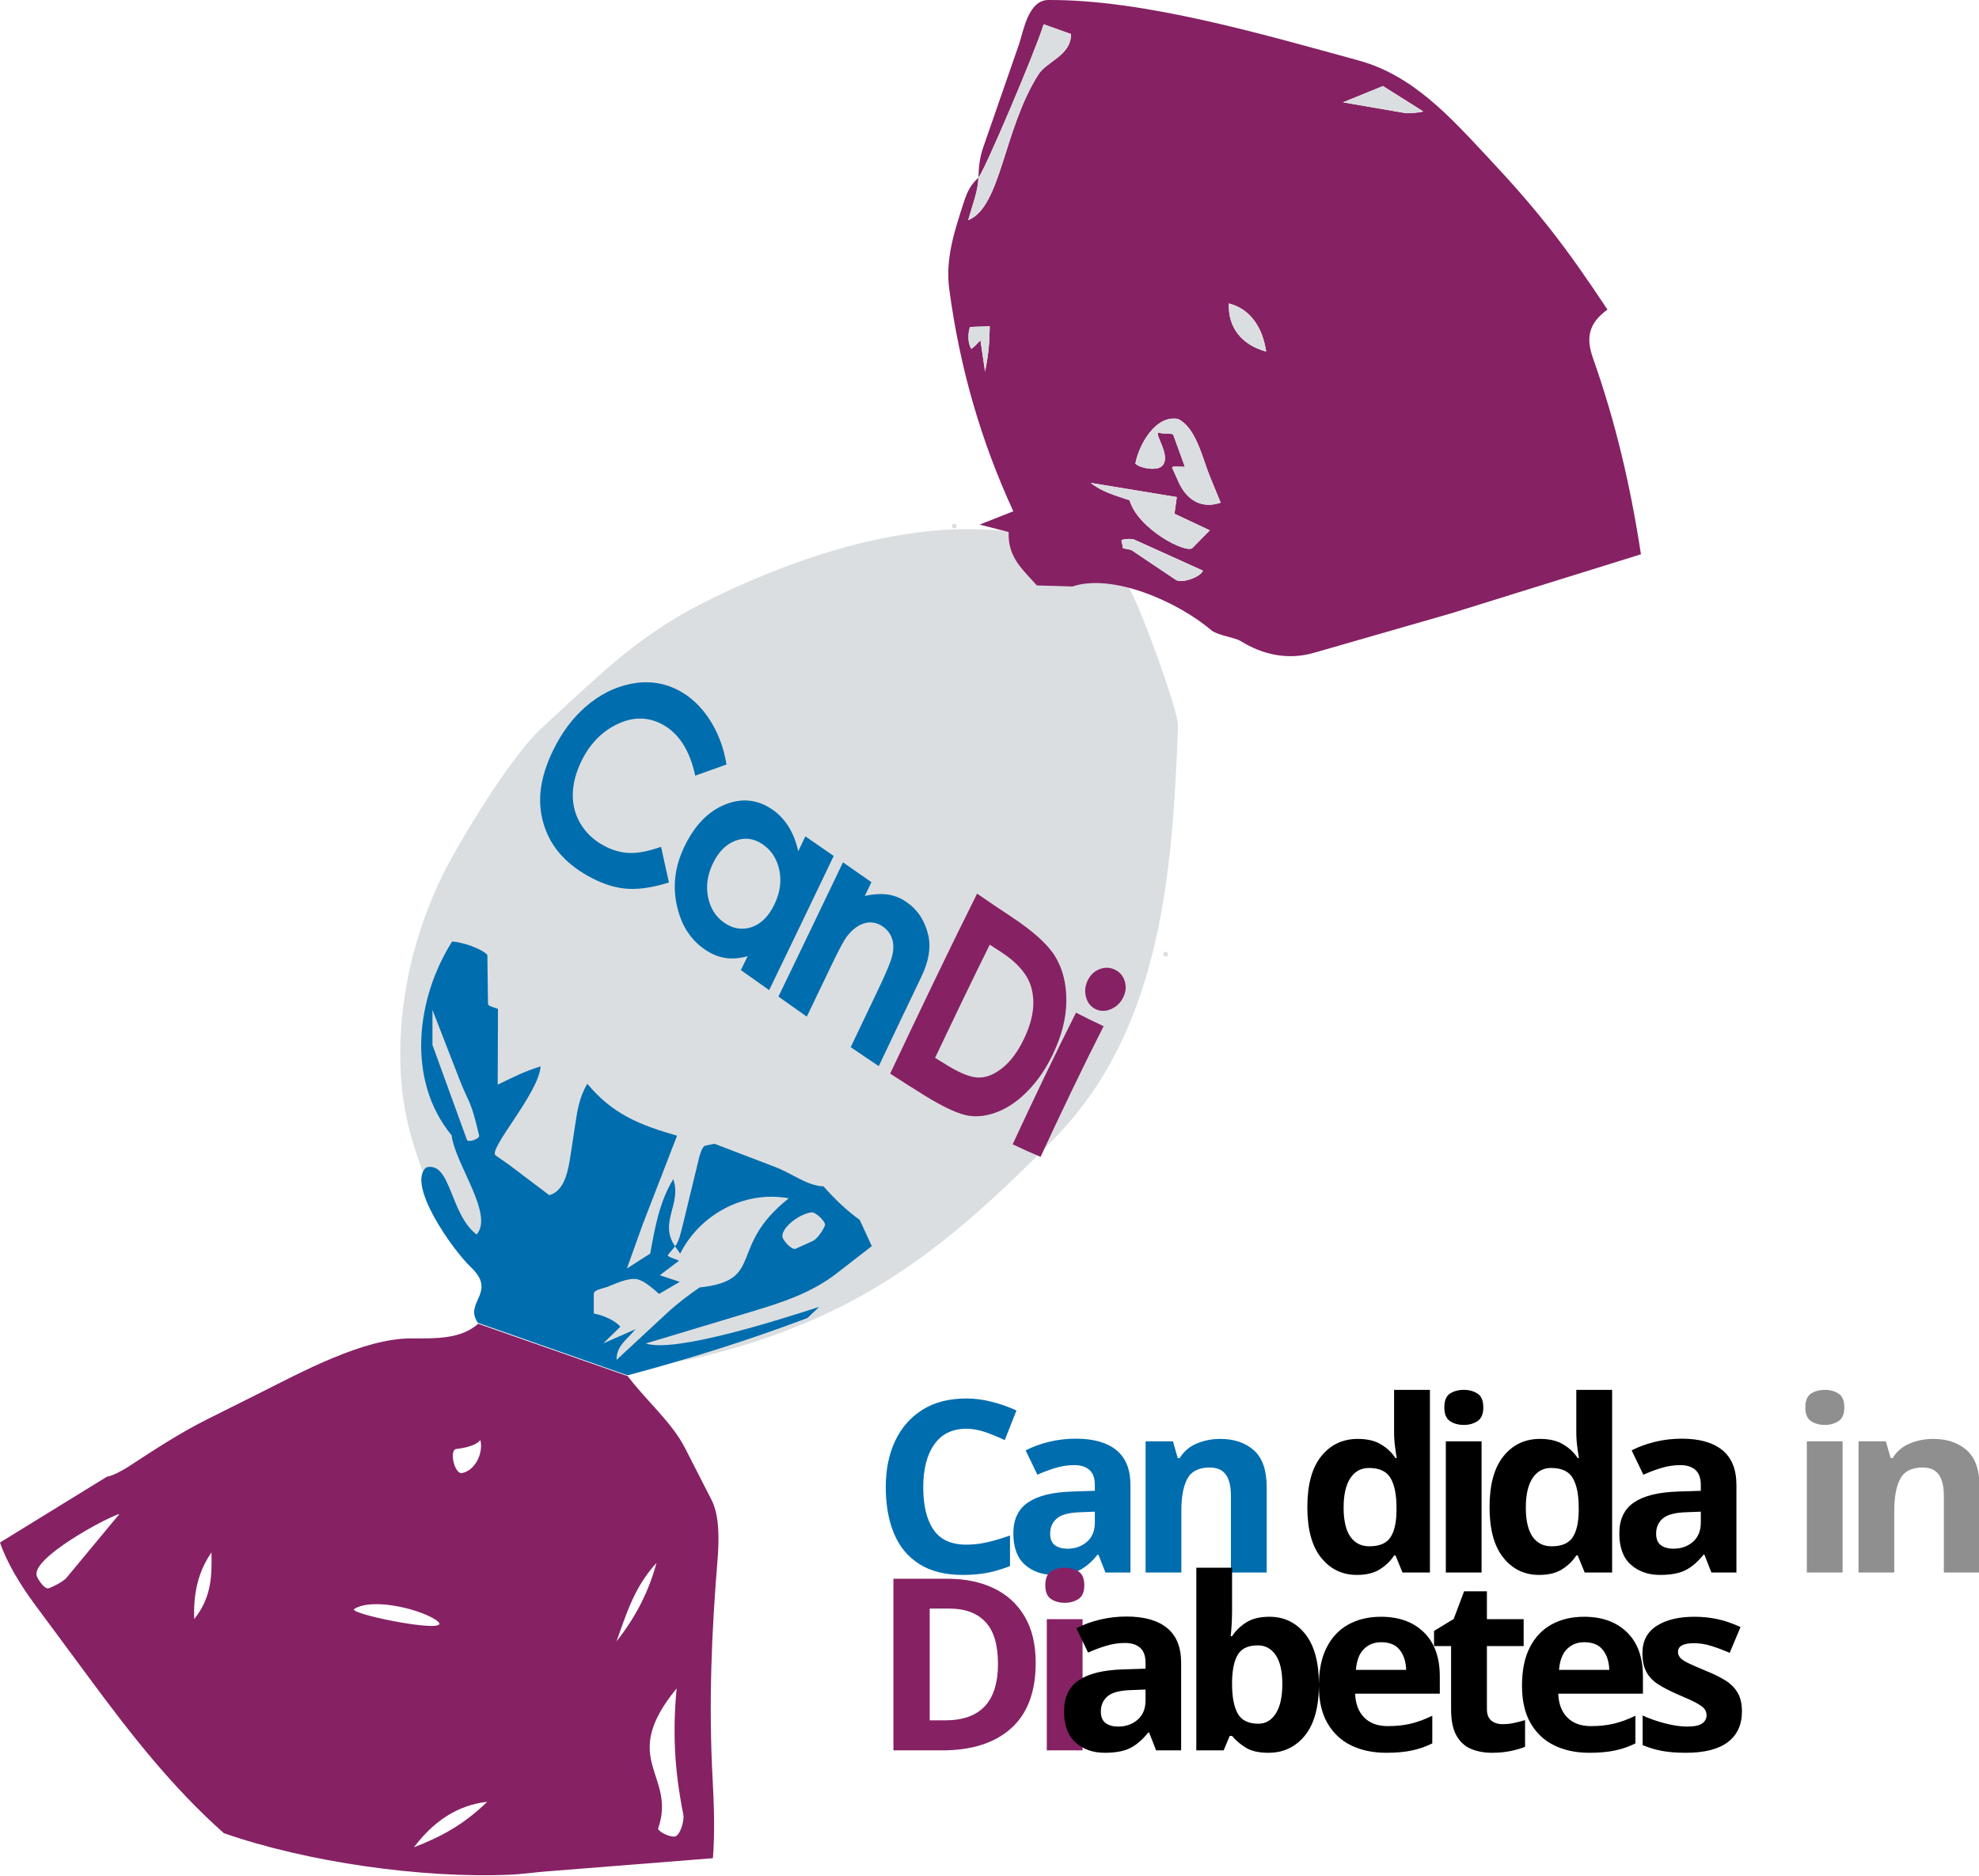
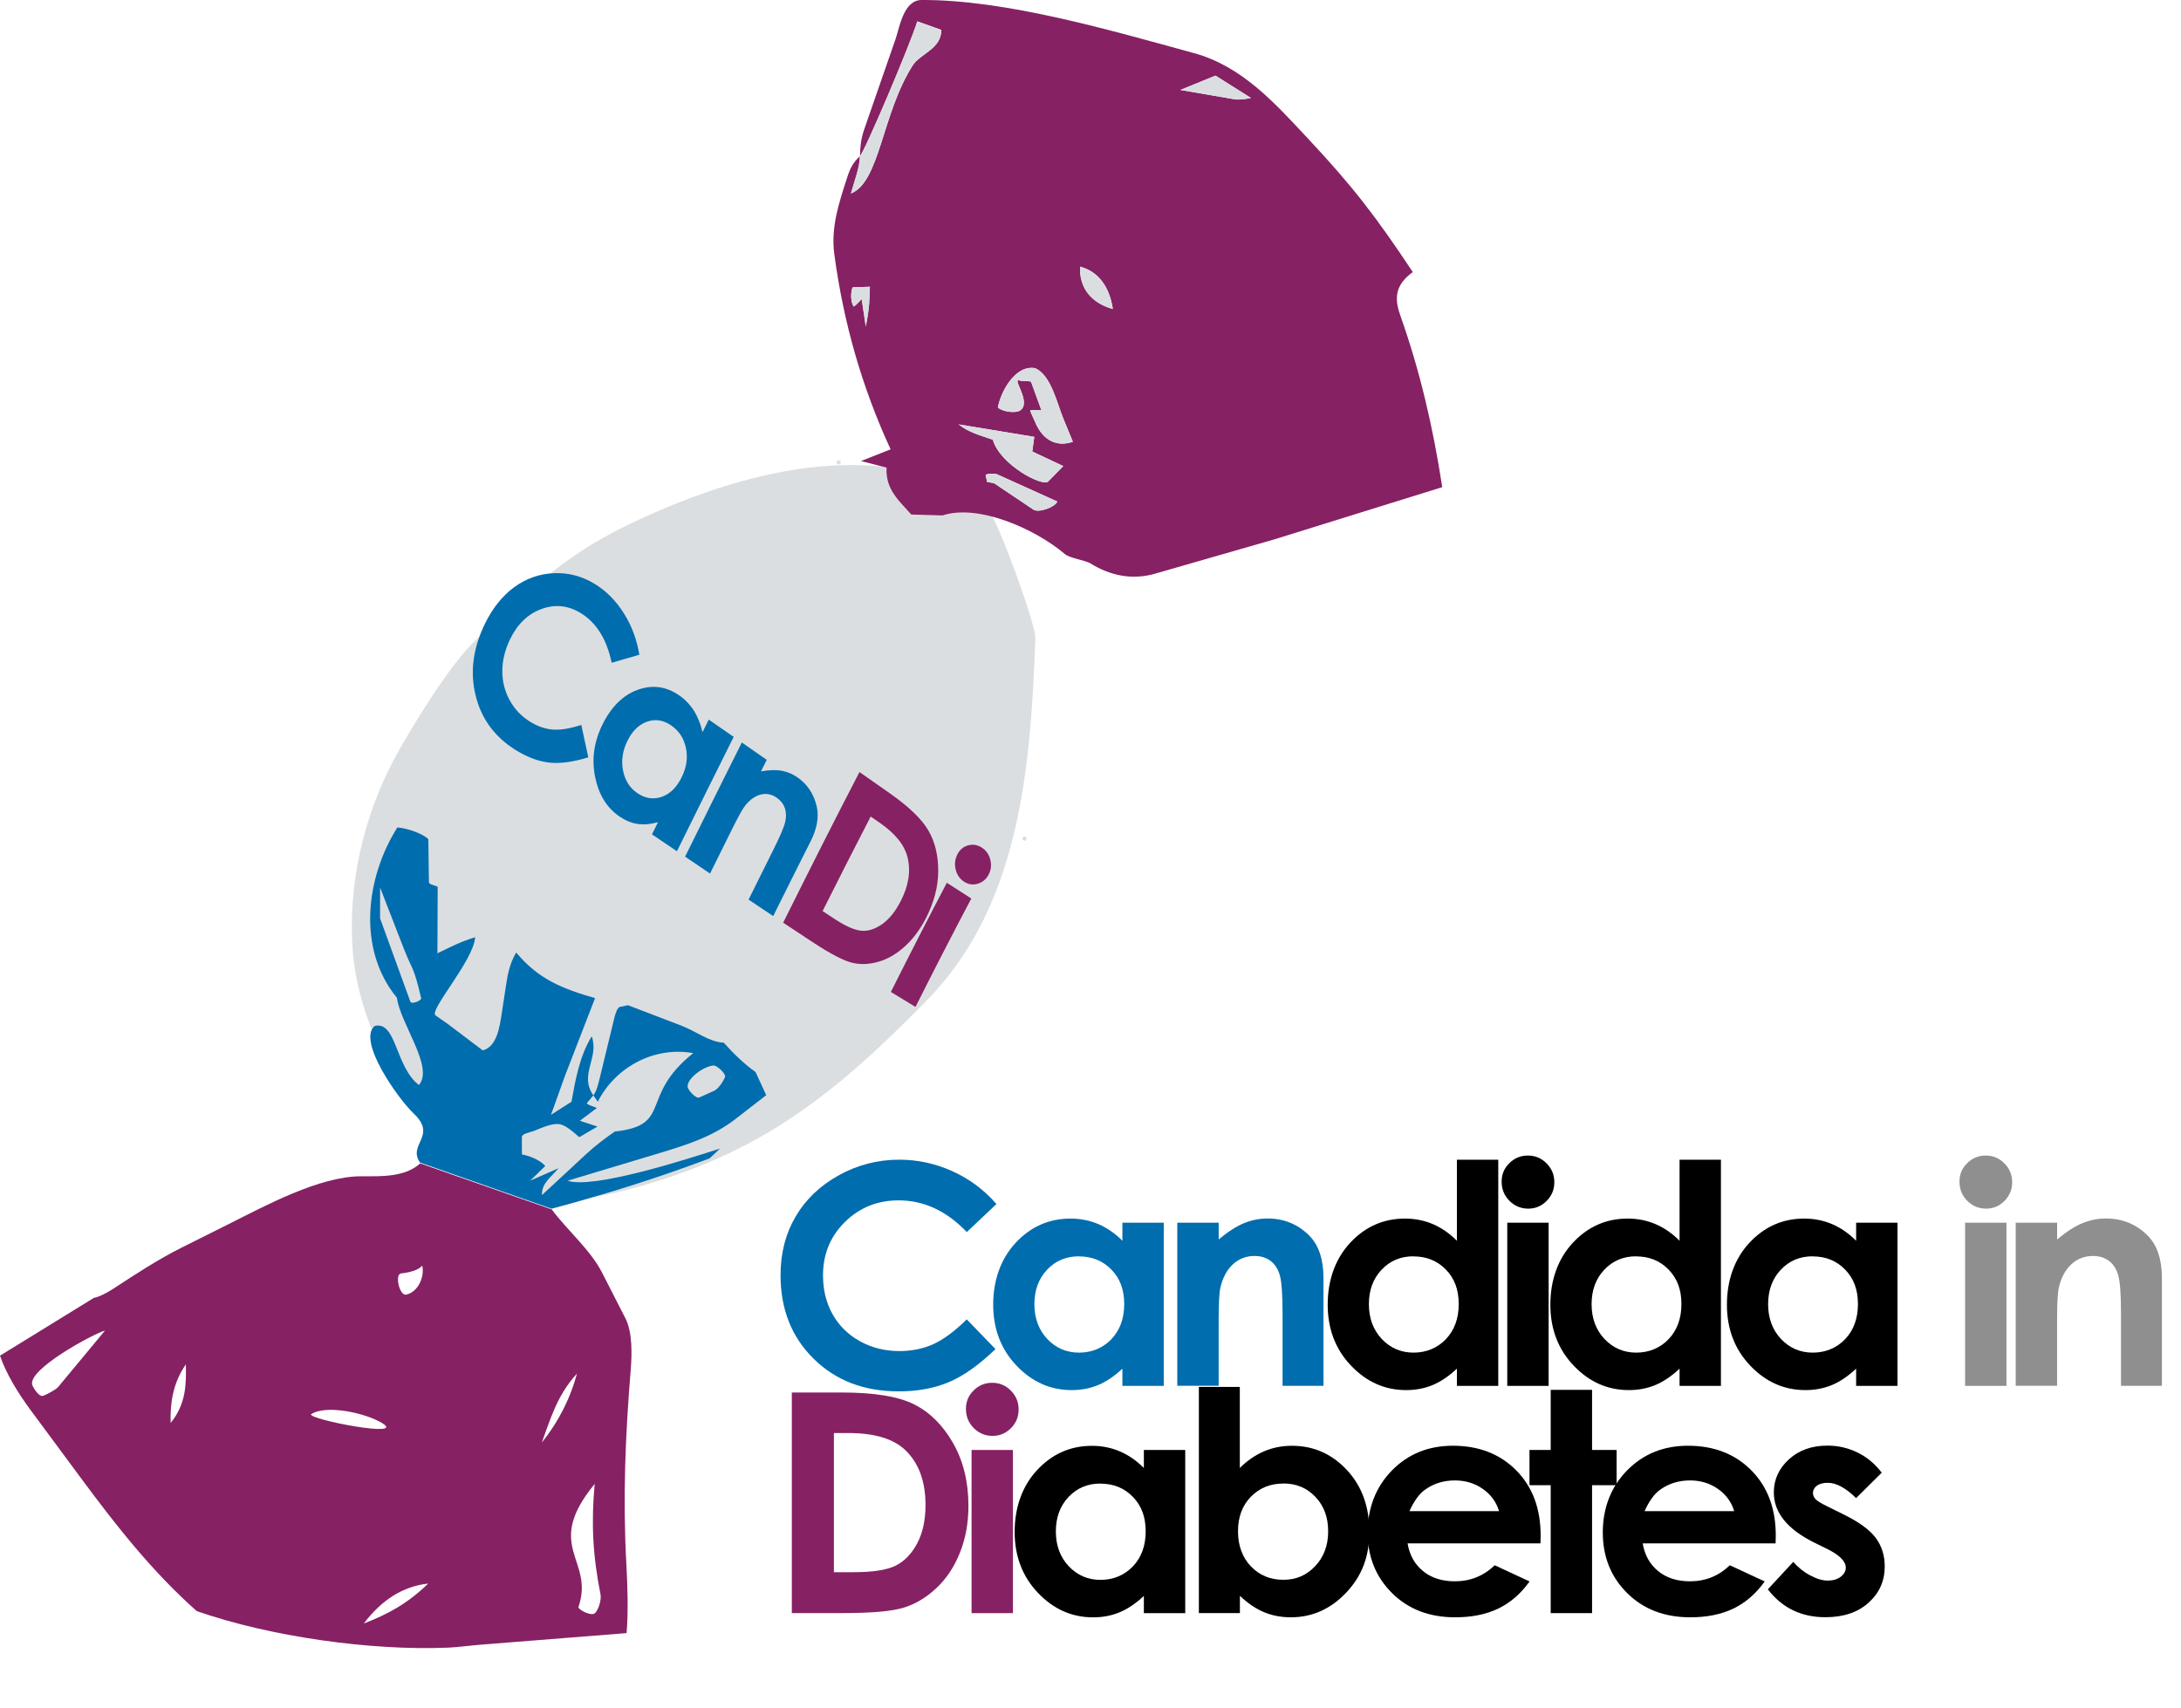
- <svg xmlns="http://www.w3.org/2000/svg" id="Layer_2" data-name="Layer 2" width="411.67" height="390.11" viewBox="0 0 411.67 390.11">
+ <svg xmlns="http://www.w3.org/2000/svg" id="Layer_2" data-name="Layer 2" width="516.2" height="404.12" viewBox="0 0 516.2 404.12">
  <defs>
    <style>
      .cls-1 {
        fill: #006dae;
      }

      .cls-2 {
        fill: #dbdee0;
      }

      .cls-3 {
        fill: #8f8f8f;
      }

      .cls-4 {
-         letter-spacing: -.09em;
-       }
- 
-       .cls-4, .cls-5 {
        fill: #862164;
-       }
- 
-       .cls-6 {
-         font-family: CenturyGothic-Bold, 'Century Gothic';
-         font-size: 50px;
-         font-weight: 700;
-       }
- 
-       .cls-7 {
-         letter-spacing: -.09em;
      }
    </style>
  </defs>
  <g id="Layer_1-2" data-name="Layer 1">
-     <path class="cls-2" d="M83.52,225.47c-1.34-15.89,2.6-32.78,10.29-46.75,3.88-7.05,12.89-21.77,18.81-27.22,16.25-14.96,22.52-21.6,42.78-30.38,20.26-8.79,44.12-14.82,65.22-8.31,3.06.95,11.24,5.84,13.43,8.17,2.19,2.32,11.13,26.89,11.01,30.08-1.13,29.22-3.19,62.68-25.54,85.57-23.74,24.31-41.74,37.76-73.68,45.66-14.21,3.52-31.53-.49-42.51-13.01-10.48-11.95-18.56-28.95-19.81-43.81Z" />
+     <path class="cls-2" d="M83.52,225.47c-1.34-15.89,2.6-32.78,10.29-46.75,3.88-7.05,12.89-21.77,18.81-27.22,16.25-14.96,22.52-21.6,42.78-30.38s44.12-14.82,65.22-8.31c3.06.95,11.24,5.84,13.43,8.17,2.19,2.32,11.13,26.89,11.01,30.08-1.13,29.22-3.19,62.68-25.54,85.57-23.74,24.31-41.74,37.76-73.68,45.66-14.21,3.52-31.53-.49-42.51-13.01-10.48-11.95-18.56-28.95-19.81-43.81Z" />
    <g>
-       <path class="cls-5" d="M223.11,122l-7.42-.21-2.06-2.26c-2.31-2.53-3.97-4.94-3.8-8.85l-6.04-1.55,7-2.77c-6.8-14.74-11.14-29.95-13.32-46.15-.86-6.4,1.08-12.11,2.99-18.05.8-2.48,1.45-3.67,3.07-5.21-.04,2.73-1.22,5.63-2.12,8.85,6.88-2.75,7.31-18.86,14.62-30.32,1.78-2.79,6.79-3.9,6.77-8.4l-5.68-2.03c-1.61,5.3-12.41,30.76-13.58,31.89.03-1.93.22-4.05.95-6.17l7.5-21.61C212.92,6.4,213.88.02,218.1,0c19.93-.11,44.75,7.18,64.45,12.56,11.47,3.13,19.19,11.88,26.99,20.2,10.68,11.4,16.29,18.74,24.84,31.64-4.06,2.96-4.45,6.01-3,10.12,4.74,13.44,7.79,26.56,9.97,40.79l-39.64,12.33-28.37,8.16c-5.48,1.58-10.68.39-15.22-2.42-1.27-.79-4.88-1.21-6.11-2.25-7.15-6.06-20.6-11.9-28.9-9.13ZM204.91,77.28c.88-4.37.89-6.52.97-9.41l-4.05.14c-.18,0-.86,2.8.21,4.54.03.04.51-.34.7-.53l1.21-1.22.95,6.47ZM296.06,23.18l-8.38-5.28-8.31,3.39,12.94,2.23c.89.15,3.45-.18,3.75-.34ZM263.39,73.14c-.75-4.97-3.22-8.83-7.76-10.02-.23,5.19,2.85,8.68,7.76,10.02ZM245.12,100.19c1.94,4.31,5.25,5.6,8.81,4.38l-2.28-5.54c-1.49-3.62-2.85-10.15-6.63-11.88-4.69-.86-8.14,5.48-8.84,9.3,1.1,1.03,4.2,1.43,5.28.7,2.88-1.95-2.37-8.05.02-7.04.35.15,2.45-.02,2.58.33l2.42,6.66c-1.63.01-2.82-.19-2.63.24l1.28,2.85ZM251.66,110.32l-7.34-3.45.48-3.47-17.91-2.95c2.4,1.91,5.13,2.6,8.09,3.62,1.78,6.06,11.85,11.18,13.08,9.92l3.61-3.68ZM250.24,118.72l-14.31-6.47c-.5-.22-2.79-.18-2.65.31.1.34.34,1.37.28,1.44-.09.11,1.58.28,1.85.47l9.19,6.17c1.21.81,5.13-.59,5.63-1.91Z" />
+       <path class="cls-4" d="M223.11,122l-7.42-.21-2.06-2.26c-2.31-2.53-3.97-4.94-3.8-8.85l-6.04-1.55,7-2.77c-6.8-14.74-11.14-29.95-13.32-46.15-.86-6.4,1.08-12.11,2.99-18.05.8-2.48,1.45-3.67,3.07-5.21-.04,2.73-1.22,5.63-2.12,8.85,6.88-2.75,7.31-18.86,14.62-30.32,1.78-2.79,6.79-3.9,6.77-8.4l-5.68-2.03c-1.61,5.3-12.41,30.76-13.58,31.89.03-1.93.22-4.05.95-6.17l7.5-21.61C212.92,6.4,213.88.02,218.1,0c19.93-.11,44.75,7.18,64.45,12.56,11.47,3.13,19.19,11.88,26.99,20.2,10.68,11.4,16.29,18.74,24.84,31.64-4.06,2.96-4.45,6.01-3,10.12,4.74,13.44,7.79,26.56,9.97,40.79l-39.64,12.33-28.37,8.16c-5.48,1.58-10.68.39-15.22-2.42-1.27-.79-4.88-1.21-6.11-2.25-7.15-6.06-20.6-11.9-28.9-9.13ZM204.91,77.28c.88-4.37.89-6.52.97-9.41l-4.05.14c-.18,0-.86,2.8.21,4.54.03.04.51-.34.7-.53l1.21-1.22.95,6.47ZM296.06,23.18l-8.38-5.28-8.31,3.39,12.94,2.23c.89.15,3.45-.18,3.75-.34ZM263.39,73.14c-.75-4.97-3.22-8.83-7.76-10.02-.23,5.19,2.85,8.68,7.76,10.02ZM245.12,100.19c1.94,4.31,5.25,5.6,8.81,4.38l-2.28-5.54c-1.49-3.62-2.85-10.15-6.63-11.88-4.69-.86-8.14,5.48-8.84,9.3,1.1,1.03,4.2,1.43,5.28.7,2.88-1.95-2.37-8.05.02-7.04.35.15,2.45-.02,2.58.33l2.42,6.66c-1.63.01-2.82-.19-2.63.24l1.28,2.85ZM251.66,110.32l-7.34-3.45.48-3.47-17.91-2.95c2.4,1.91,5.13,2.6,8.09,3.62,1.78,6.06,11.85,11.18,13.08,9.92l3.61-3.68ZM250.24,118.72l-14.31-6.47c-.5-.22-2.79-.18-2.65.31.1.34.34,1.37.28,1.44-.09.11,1.58.28,1.85.47l9.19,6.17c1.21.81,5.13-.59,5.63-1.91Z" />
      <circle class="cls-2" cx="242.48" cy="198.5" r=".5" />
      <circle class="cls-2" cx="198.5" cy="109.45" r=".5" />
      <path class="cls-2" d="M245.12,100.19l-1.28-2.85c-.19-.43,1-.23,2.63-.24l-2.42-6.66c-.13-.35-2.24-.18-2.58-.33-2.39-1.01,2.86,5.09-.02,7.04-1.08.73-4.18.34-5.28-.7.71-3.83,4.16-10.17,8.84-9.3,3.78,1.73,5.14,8.26,6.63,11.88l2.28,5.54c-3.56,1.23-6.88-.06-8.81-4.38Z" />
      <path class="cls-2" d="M203.51,36.95c1.18-1.13,11.97-26.59,13.58-31.89l5.68,2.03c.02,4.49-4.99,5.61-6.77,8.4-7.32,11.46-7.75,27.57-14.62,30.32.9-3.23,2.09-6.12,2.12-8.85Z" />
      <path class="cls-2" d="M251.66,110.32l-3.61,3.68c-1.24,1.26-11.3-3.86-13.08-9.92-2.96-1.02-5.68-1.7-8.09-3.62l17.91,2.95-.48,3.47,7.34,3.45Z" />
      <path class="cls-2" d="M250.24,118.72c-.5,1.32-4.41,2.72-5.63,1.91l-9.19-6.17c-.27-.18-1.94-.36-1.85-.47.06-.08-.18-1.11-.28-1.44-.14-.48,2.15-.53,2.65-.31l14.31,6.47Z" />
      <path class="cls-2" d="M296.06,23.18c-.3.16-2.86.49-3.75.34l-12.94-2.23,8.31-3.39,8.38,5.28Z" />
      <path class="cls-2" d="M263.39,73.14c-4.91-1.34-7.99-4.83-7.76-10.02,4.54,1.19,7.01,5.05,7.76,10.02Z" />
      <path class="cls-2" d="M204.91,77.28l-.95-6.47-1.21,1.22c-.19.19-.68.57-.7.53-1.08-1.74-.4-4.53-.21-4.54l4.05-.14c-.08,2.89-.09,5.04-.97,9.41Z" />
    </g>
    <path class="cls-1" d="M99.41,275.19c-3.02-4.35,4.17-6.26-1.49-11.61-3.67-3.47-13.44-17.2-9.25-20.73,5.18-1.29,4.86,9.69,10.48,13.97,3.64-4.18-4.44-14.57-5.21-20.65-9.5-11.55-7.34-28.55.11-40.31,2.15.12,6.15,1.49,7.33,2.79l.11,8.49.03,1.7c0,.43.88.6,2.07,1.04l-.06,15.76c3.52-1.69,5.15-2.58,8.92-3.81-.3,5.51-11.04,17.35-9.35,18.53l2.85,1.99,8.31,6.28c3.29-.88,3.98-5.36,4.47-8.61l.85-5.57c.5-3.3.88-6.15,2.6-8.99,5.25,6.33,10.91,8.57,18.66,10.8l-7.14,18.44-3.29,9.18,4.85-3.1c.93-5.12,1.87-10.72,4.79-15.48,1.83,5.16-3.07,8.99.38,13.97l-1.48,1.78c-.34.41,1.85.91,2.3,1.22l-4,3.02,4.16,1.37-4.31,2.51c-1.56-1.37-3.29-2.89-4.74-3.08-1.87-.25-4.41.99-6.05,1.63-1.36.44-2.79.66-2.79,1.46v4.07c2.23.42,4.5,1.53,5.53,2.74l-3.57,3.48,6.71-2.95c-1.86,2.23-3.99,3.5-3.93,6.37l10.37-9.62c2.21-2.05,4.67-3.92,6.9-5.44,13.83-1.5,5.63-8.29,18.55-18.55-9.45-1.7-18.58,3.52-22.6,11.52-.23-.4-.76-1.11-1.05-1.52.81-.98,1.24-2.98,1.65-4.64l3.38-13.93c.19-.76.67-2.27,1.29-2.39l1.88-.38,12.63,4.83c3.54,1.35,6.61,3.9,10.04,4.03,2.25,2.54,4.82,5.03,7.53,6.96l2.52,5.47-7.3,5.66c-5.27,4.08-11.21,6.01-17.73,7.98l-21.99,6.61c6.12,2.05,28.42-5.14,36.08-7.61l-2.46,2.32c-12.02,4.53-24.11,8.37-37.4,11.92M95.56,224.5l-5.6-14.42v7.3s7.17,19.73,7.17,19.73c.25.7,2.69-.26,2.55-.84-1.88-7.96-1.99-6.29-4.12-11.77ZM168.86,252.2c-2.39.23-6.21,3.03-6.11,5.01.04.83,2,2.91,2.74,2.57l3.56-1.6c.97-.44,2.21-2.32,2.55-3.26.27-.75-1.95-2.8-2.75-2.72Z" />
-     <path class="cls-5" d="M99.47,275.38c-3.66,3.25-8.92,3.06-13.98,3.05-9.91-.02-22.8,7.03-31.38,11.32l-11.04,5.52c-5.62,2.81-11.01,6.35-16.28,9.79-1.39.91-3.25,1.91-4.55,2.14l-22.24,13.69c1.45,4.27,4.29,8.89,7.27,12.92l11.73,15.85c8.44,11.41,16.98,22.3,27.56,31.69,17.35,6.05,41.19,9.42,59.5,8.65,2.36-.1,5.38-.52,7.59-.69l34.65-2.75c.42-5.22.24-10.93-.06-16.45-.84-15.49-.24-30.3,1.03-45.74.32-3.89.42-9.06-1.24-12.31l-5.53-10.82c-2.76-5.4-8.13-9.91-11.92-14.97M130.6,286.08l-31.14-10.89M13.76,328.3c-.57.68-2.83,1.88-3.66,2.11-.83.23-2.09-1.67-2.42-2.47-1.55-3.67,14.67-12.36,17.17-12.99l-11.08,13.35ZM40.39,336.82c-.13-4.37.39-9.25,3.6-13.87.1,4.7.07,9.33-3.6,13.87ZM94.94,301.42c2.2-.24,4.23-.85,4.99-1.85.62,2.57-.92,6.24-3.78,6.87-1.6.36-2.8-4.85-1.21-5.02ZM73.62,334.76c3.56-2.37,12.83-.29,16.7,2.01,6.38,3.79-17.37-.79-16.7-2.01ZM86.11,384.29c4.12-5.49,9.19-8.8,15.24-9.46-4.89,4.75-9.5,7.23-15.24,9.46ZM142.14,377.45c.27,1.34-.7,4.45-1.76,4.6-1.06.15-3.14-.86-3.5-1.59,3.99-11.38-8.45-14.19,3.87-29.22-.83,9.08-.49,16.8,1.39,26.21ZM136.56,325.13c-1.46,5.47-4.09,11.04-8.33,16.33,1.98-5.35,3.57-11.16,8.33-16.33Z" />
+     <path class="cls-4" d="M99.47,275.38c-3.66,3.25-8.92,3.06-13.98,3.05-9.91-.02-22.8,7.03-31.38,11.32l-11.04,5.52c-5.62,2.81-11.01,6.35-16.28,9.79-1.39.91-3.25,1.91-4.55,2.14l-22.24,13.69c1.45,4.27,4.29,8.89,7.27,12.92l11.73,15.85c8.44,11.41,16.98,22.3,27.56,31.69,17.35,6.05,41.19,9.42,59.5,8.65,2.36-.1,5.38-.52,7.59-.69l34.65-2.75c.42-5.22.24-10.93-.06-16.45-.84-15.49-.24-30.3,1.03-45.74.32-3.89.42-9.06-1.24-12.31l-5.53-10.82c-2.76-5.4-8.13-9.91-11.92-14.97M130.6,286.08l-31.14-10.89M13.76,328.3c-.57.68-2.83,1.88-3.66,2.11-.83.23-2.09-1.67-2.42-2.47-1.55-3.67,14.67-12.36,17.17-12.99l-11.08,13.35ZM40.39,336.82c-.13-4.37.39-9.25,3.6-13.87.1,4.7.07,9.33-3.6,13.87ZM94.94,301.42c2.2-.24,4.23-.85,4.99-1.85.62,2.57-.92,6.24-3.78,6.87-1.6.36-2.8-4.85-1.21-5.02ZM73.62,334.76c3.56-2.37,12.83-.29,16.7,2.01,6.38,3.79-17.37-.79-16.7-2.01ZM86.11,384.29c4.12-5.49,9.19-8.8,15.24-9.46-4.89,4.75-9.5,7.23-15.24,9.46ZM142.14,377.45c.27,1.34-.7,4.45-1.76,4.6-1.06.15-3.14-.86-3.5-1.59,3.99-11.38-8.45-14.19,3.87-29.22-.83,9.08-.49,16.8,1.39,26.21ZM136.56,325.13c-1.46,5.47-4.09,11.04-8.33,16.33,1.98-5.35,3.57-11.16,8.33-16.33Z" />
    <g>
-       <path class="cls-1" d="M151.12,159.04c-2.17.76-4.34,1.54-6.5,2.32-1.13-5.31-3.49-8.96-7.04-10.77-3-1.54-6.11-1.45-9.31.12-3.2,1.57-5.64,4.16-7.33,7.64-1.18,2.43-1.77,4.73-1.79,6.97-.02,2.24.53,4.25,1.65,6.1,1.12,1.85,2.68,3.33,4.7,4.44,1.72.95,3.47,1.48,5.27,1.58,1.8.09,4.04-.32,6.74-1.28.55,2.46,1.09,4.93,1.64,7.42-3.62,1.14-6.7,1.54-9.25,1.26-2.55-.28-5.13-1.21-7.74-2.7-4.82-2.75-7.85-6.35-9.16-11.03-1.31-4.68-.62-9.51,2.08-15.07,1.75-3.59,4-6.63,6.77-9.04,2.77-2.4,5.88-4.04,9.35-4.74,3.47-.69,6.74-.29,9.79,1.27,2.6,1.33,4.79,3.37,6.58,6.1,1.79,2.72,2.97,5.88,3.56,9.41Z" />
-       <path class="cls-1" d="M167.53,173.99c1.97,1.35,3.94,2.7,5.9,4.07-4.48,9.34-8.96,18.73-13.43,27.91-1.97-1.39-3.93-2.78-5.89-4.16.47-.96.94-1.93,1.42-2.89-1.77.48-3.37.59-4.8.34-1.43-.25-2.81-.84-4.16-1.77-3.02-2.09-4.95-5.18-5.81-9.3-.86-4.12-.31-8.14,1.68-12.22,2.06-4.23,4.81-7.12,8.26-8.55,3.45-1.43,6.71-1.16,9.78.86,1.41.93,2.58,2.14,3.51,3.61.93,1.47,1.62,3.21,2.06,5.2.49-1.03.99-2.07,1.48-3.1ZM158.57,175.59c-1.82-1.21-3.7-1.43-5.64-.68-1.94.75-3.48,2.32-4.62,4.69-1.15,2.38-1.49,4.72-1.02,7.05.48,2.33,1.61,4.1,3.39,5.32,1.84,1.26,3.74,1.56,5.7.89,1.95-.68,3.53-2.25,4.72-4.73,1.17-2.43,1.5-4.82,1.01-7.16-.5-2.34-1.68-4.14-3.54-5.38Z" />
-       <path class="cls-1" d="M175.37,179.4c1.97,1.37,3.94,2.75,5.9,4.12-.46.95-.92,1.9-1.38,2.86,1.98-.41,3.64-.49,4.98-.26,1.34.23,2.57.75,3.71,1.54,2.33,1.61,3.84,3.92,4.53,6.93.57,2.55.09,5.4-1.45,8.61-2.95,6.14-5.9,12.35-8.86,18.58-1.95-1.29-3.89-2.61-5.84-3.94,1.96-4.11,3.92-8.22,5.88-12.32,1.6-3.35,2.54-5.65,2.81-6.92.27-1.27.24-2.4-.11-3.4-.35-1-.98-1.82-1.9-2.45-1.19-.82-2.45-1.06-3.76-.7-1.31.36-2.54,1.26-3.67,2.71-.59.76-1.59,2.59-2.99,5.51-1.8,3.75-3.59,7.49-5.39,11.22-1.97-1.38-3.94-2.77-5.9-4.17,4.47-9.21,8.95-18.6,13.43-27.93Z" />
-       <path class="cls-5" d="M203.24,185.9c2.37,1.63,4.74,3.23,7.1,4.79,4.56,3.02,7.6,5.73,9.17,8.3,1.56,2.57,2.33,5.62,2.31,9.24-.02,3.62-.99,7.35-2.91,11.31-1.37,2.82-3.03,5.25-4.99,7.28-1.95,2.03-4.02,3.51-6.2,4.4-2.18.89-4.25,1.19-6.2.89-1.95-.3-4.98-1.62-9.08-4.15-2.42-1.49-4.84-3.04-7.27-4.62,6.05-12.77,12.08-25.44,18.08-37.43ZM205.89,196.51c-3.78,7.63-7.57,15.53-11.38,23.55.93.58,1.87,1.16,2.8,1.72,2.75,1.67,4.92,2.44,6.52,2.38,1.59-.05,3.21-.77,4.84-2.11,1.63-1.34,3.06-3.3,4.29-5.84,1.9-3.92,2.44-7.38,1.63-10.57-.73-2.87-2.95-5.43-6.67-7.81-.68-.43-1.35-.87-2.03-1.31Z" />
-       <path class="cls-5" d="M223.83,210.66c1.92.99,3.83,1.93,5.74,2.82-4.34,8.54-8.71,17.68-13.11,27.18-1.93-.81-3.87-1.68-5.81-2.61,4.42-9.51,8.81-18.72,13.18-27.39ZM232.06,201.79c1,.53,1.65,1.35,1.95,2.48.3,1.13.16,2.24-.43,3.35-.58,1.1-1.43,1.88-2.55,2.34-1.12.45-2.17.45-3.16-.05-1.02-.51-1.68-1.37-1.98-2.56-.3-1.2-.15-2.39.45-3.55.58-1.11,1.42-1.86,2.54-2.24,1.12-.38,2.18-.3,3.18.23Z" />
+       <path class="cls-1" d="M151.31,154.98c-2.18.62-4.36,1.26-6.54,1.9-1.14-5.44-3.51-9.34-7.11-11.63-3.04-1.93-6.18-2.3-9.45-1.12-3.26,1.18-5.75,3.59-7.48,7.17-1.21,2.49-1.82,4.98-1.84,7.46-.02,2.48.55,4.77,1.69,6.9,1.15,2.12,2.74,3.83,4.8,5.12,1.75,1.1,3.54,1.74,5.37,1.9,1.83.16,4.1-.2,6.83-1.09.55,2.55,1.1,5.11,1.66,7.67-3.66,1.13-6.78,1.54-9.37,1.23-2.59-.31-5.22-1.32-7.89-3-4.93-3.1-8.06-7.36-9.41-12.87-1.35-5.51-.64-11.1,2.15-16.87,1.8-3.73,4.12-6.66,6.95-8.74,2.83-2.08,6.01-3.21,9.53-3.34,3.52-.13,6.83.79,9.91,2.76,2.62,1.68,4.83,3.98,6.63,6.87,1.8,2.89,2.99,6.12,3.58,9.68Z" />
+       <path class="cls-1" d="M167.75,170.33c1.97,1.36,3.93,2.72,5.9,4.09-4.47,8.94-8.95,17.99-13.43,27.07-1.97-1.33-3.94-2.66-5.91-3.99.47-.96.95-1.92,1.42-2.88-1.78.49-3.39.63-4.82.41-1.43-.22-2.83-.78-4.18-1.69-3.04-2.03-4.99-5.14-5.86-9.35-.87-4.2-.31-8.34,1.69-12.42,2.07-4.23,4.85-7,8.32-8.27,3.47-1.27,6.74-.84,9.81,1.25,1.41.96,2.58,2.18,3.52,3.64.93,1.46,1.62,3.17,2.06,5.12.49-.99.99-1.99,1.48-2.98ZM158.78,171.66c-1.83-1.24-3.71-1.52-5.65-.83-1.94.69-3.49,2.21-4.64,4.55-1.16,2.36-1.5,4.72-1.02,7.06.48,2.34,1.62,4.11,3.41,5.32,1.85,1.24,3.76,1.53,5.72.86,1.96-.67,3.53-2.21,4.73-4.62,1.17-2.36,1.5-4.69,1.01-6.99-.5-2.3-1.68-4.08-3.55-5.35Z" />
+       <path class="cls-1" d="M175.59,175.76c1.97,1.37,3.93,2.74,5.89,4.1-.46.91-.92,1.82-1.37,2.73,1.98-.35,3.63-.4,4.97-.14,1.33.26,2.57.79,3.7,1.58,2.32,1.62,3.83,3.9,4.52,6.84.57,2.49.09,5.24-1.45,8.29-2.95,5.84-5.9,11.73-8.85,17.68-1.94-1.3-3.88-2.6-5.83-3.9,1.96-3.95,3.92-7.88,5.87-11.8,1.6-3.2,2.53-5.39,2.81-6.61.27-1.22.24-2.31-.11-3.29-.35-.98-.98-1.78-1.9-2.42-1.19-.82-2.44-1.08-3.75-.76-1.31.32-2.53,1.17-3.67,2.56-.59.72-1.58,2.48-2.98,5.29-1.79,3.61-3.59,7.23-5.39,10.86-1.97-1.33-3.94-2.66-5.9-4,4.48-9.07,8.96-18.11,13.43-27.03Z" />
+       <path class="cls-4" d="M203.42,182.74c2.37,1.67,4.74,3.33,7.11,4.99,4.57,3.2,7.64,6.14,9.21,8.86,1.57,2.73,2.34,5.92,2.32,9.63-.02,3.71-1,7.4-2.93,11.16-1.38,2.67-3.05,4.9-5.01,6.67-1.96,1.77-4.04,2.98-6.22,3.6-2.19.63-4.26.71-6.21.24-1.95-.47-4.97-2.02-9.08-4.7-2.42-1.58-4.83-3.18-7.25-4.79,6.04-12.14,12.06-24.09,18.07-35.67ZM206.07,193.28c-3.79,7.32-7.58,14.8-11.38,22.37.93.62,1.86,1.23,2.8,1.84,2.75,1.81,4.92,2.74,6.52,2.83,1.6.09,3.21-.46,4.84-1.62,1.63-1.16,3.07-2.96,4.31-5.37,1.91-3.71,2.45-7.16,1.63-10.43-.74-2.94-2.96-5.67-6.69-8.23-.68-.47-1.36-.93-2.04-1.4Z" />
+       <path class="cls-4" d="M224.09,208.95c1.93,1.26,3.87,2.5,5.8,3.73-4.39,8.3-8.8,16.88-13.21,25.66-1.94-1.16-3.89-2.34-5.83-3.54,4.43-8.83,8.85-17.47,13.25-25.85ZM232.42,200.66c1.01.67,1.67,1.63,1.98,2.88.3,1.25.16,2.42-.44,3.53-.59,1.09-1.45,1.8-2.58,2.12-1.13.32-2.2.16-3.2-.49-1.03-.67-1.7-1.64-2-2.92-.3-1.28-.15-2.49.46-3.63.58-1.09,1.44-1.78,2.57-2.07,1.13-.29,2.2-.09,3.22.58Z" />
    </g>
-     <text class="cls-6" transform="translate(181.35 327.13)">
-       <tspan class="cls-7">
-         <tspan class="cls-1" x="0" y="0">Can</tspan>
-         <tspan x="88.35" y="0">dida </tspan>
-         <tspan class="cls-3" x="190.6" y="0">in</tspan>
-       </tspan>
-       <tspan class="cls-4" x="0" y="37">Di</tspan>
-       <tspan class="cls-7" x="37.9" y="37">abetes</tspan>
-     </text>
+     <g>
+       <path class="cls-1" d="M235.84,285l-7.02,6.63c-4.78-5-10.15-7.5-16.12-7.5-5.04,0-9.28,1.71-12.73,5.12-3.45,3.41-5.18,7.62-5.18,12.61,0,3.48.76,6.57,2.29,9.27,1.53,2.7,3.69,4.82,6.48,6.36,2.79,1.54,5.9,2.31,9.31,2.31,2.91,0,5.58-.54,7.99-1.62,2.41-1.08,5.06-3.04,7.95-5.88l6.8,7.03c-3.9,3.76-7.58,6.37-11.04,7.83-3.47,1.46-7.42,2.18-11.87,2.18-8.2,0-14.91-2.57-20.13-7.72-5.22-5.15-7.83-11.74-7.83-19.79,0-5.21,1.19-9.83,3.57-13.88,2.38-4.05,5.78-7.3,10.22-9.76s9.21-3.69,14.32-3.69c4.35,0,8.54.91,12.57,2.73,4.03,1.82,7.5,4.41,10.41,7.76Z" />
+       <path class="cls-1" d="M265.65,289.42h9.79v38.62h-9.79v-4.08c-1.91,1.8-3.83,3.09-5.75,3.89-1.92.79-4,1.19-6.25,1.19-5.04,0-9.39-1.93-13.07-5.8-3.68-3.87-5.51-8.68-5.51-14.43s1.78-10.85,5.34-14.66c3.56-3.81,7.88-5.71,12.96-5.71,2.34,0,4.54.44,6.59,1.31,2.05.88,3.95,2.19,5.69,3.94v-4.26ZM255.36,297.37c-3.03,0-5.54,1.06-7.54,3.18-2,2.12-3,4.83-3,8.15s1.02,6.08,3.05,8.24c2.04,2.15,4.54,3.23,7.52,3.23s5.62-1.06,7.65-3.18c2.02-2.12,3.04-4.89,3.04-8.32s-1.01-6.08-3.04-8.16c-2.02-2.08-4.58-3.12-7.68-3.12Z" />
+       <path class="cls-1" d="M278.65,289.42h9.79v3.96c2.22-1.85,4.23-3.14,6.03-3.87s3.65-1.09,5.53-1.09c3.87,0,7.15,1.34,9.84,4.01,2.27,2.27,3.4,5.63,3.4,10.08v25.52h-9.68v-16.91c0-4.61-.21-7.67-.63-9.18-.42-1.51-1.14-2.66-2.18-3.46-1.04-.79-2.32-1.19-3.84-1.19-1.98,0-3.68.66-5.1,1.97-1.42,1.31-2.4,3.13-2.95,5.44-.29,1.21-.43,3.82-.43,7.83v15.49h-9.79v-38.62Z" />
+       <path d="M344.82,274.51h9.79v53.53h-9.79v-4.08c-1.91,1.8-3.83,3.09-5.75,3.89-1.92.79-4,1.19-6.25,1.19-5.04,0-9.39-1.93-13.07-5.8-3.68-3.87-5.51-8.68-5.51-14.43s1.78-10.85,5.34-14.66c3.56-3.81,7.88-5.71,12.96-5.71,2.34,0,4.54.44,6.59,1.31,2.05.88,3.95,2.19,5.69,3.94v-19.17ZM334.53,297.37c-3.03,0-5.54,1.06-7.54,3.18-2,2.12-3,4.83-3,8.15s1.02,6.08,3.05,8.24c2.04,2.15,4.54,3.23,7.52,3.23s5.62-1.06,7.65-3.18c2.02-2.12,3.04-4.89,3.04-8.32s-1.01-6.08-3.04-8.16c-2.02-2.08-4.58-3.12-7.68-3.12Z" />
+       <path d="M361.63,273.52c1.71,0,3.19.62,4.41,1.85,1.23,1.23,1.84,2.72,1.84,4.47s-.61,3.2-1.82,4.42c-1.21,1.22-2.67,1.83-4.36,1.83s-3.22-.62-4.45-1.86c-1.23-1.24-1.84-2.75-1.84-4.53s.61-3.16,1.82-4.37,2.68-1.81,4.4-1.81ZM356.74,289.42h9.79v38.62h-9.79v-38.62Z" />
+       <path d="M397.52,274.51h9.79v53.53h-9.79v-4.08c-1.91,1.8-3.83,3.09-5.75,3.89-1.92.79-4,1.19-6.25,1.19-5.04,0-9.39-1.93-13.07-5.8-3.68-3.87-5.51-8.68-5.51-14.43s1.78-10.85,5.34-14.66c3.56-3.81,7.88-5.71,12.96-5.71,2.34,0,4.54.44,6.59,1.31,2.05.88,3.95,2.19,5.69,3.94v-19.17ZM387.24,297.37c-3.03,0-5.54,1.06-7.54,3.18-2,2.12-3,4.83-3,8.15s1.02,6.08,3.05,8.24c2.04,2.15,4.54,3.23,7.52,3.23s5.62-1.06,7.65-3.18c2.02-2.12,3.04-4.89,3.04-8.32s-1.01-6.08-3.04-8.16c-2.02-2.08-4.58-3.12-7.68-3.12Z" />
+       <path d="M439.31,289.42h9.79v38.62h-9.79v-4.08c-1.91,1.8-3.83,3.09-5.75,3.89-1.92.79-4,1.19-6.25,1.19-5.04,0-9.39-1.93-13.07-5.8-3.68-3.87-5.51-8.68-5.51-14.43s1.78-10.85,5.34-14.66c3.56-3.81,7.88-5.71,12.96-5.71,2.34,0,4.54.44,6.59,1.31,2.05.88,3.95,2.19,5.69,3.94v-4.26ZM429.02,297.37c-3.03,0-5.54,1.06-7.54,3.18-2,2.12-3,4.83-3,8.15s1.02,6.08,3.05,8.24c2.04,2.15,4.54,3.23,7.52,3.23s5.62-1.06,7.65-3.18c2.02-2.12,3.04-4.89,3.04-8.32s-1.01-6.08-3.04-8.16c-2.02-2.08-4.58-3.12-7.68-3.12Z" />
+       <path class="cls-3" d="M469.99,273.52c1.71,0,3.19.62,4.41,1.85,1.23,1.23,1.84,2.72,1.84,4.47s-.61,3.2-1.82,4.42c-1.21,1.22-2.67,1.83-4.36,1.83s-3.22-.62-4.45-1.86c-1.23-1.24-1.84-2.75-1.84-4.53s.61-3.16,1.82-4.37,2.68-1.81,4.4-1.81ZM465.1,289.42h9.79v38.62h-9.79v-38.62Z" />
+       <path class="cls-3" d="M477.09,289.42h9.79v3.96c2.22-1.85,4.23-3.14,6.03-3.87s3.65-1.09,5.53-1.09c3.87,0,7.15,1.34,9.84,4.01,2.27,2.27,3.4,5.63,3.4,10.08v25.52h-9.68v-16.91c0-4.61-.21-7.67-.63-9.18-.42-1.51-1.14-2.66-2.18-3.46-1.04-.79-2.32-1.19-3.84-1.19-1.98,0-3.68.66-5.1,1.97-1.42,1.31-2.4,3.13-2.95,5.44-.29,1.21-.43,3.82-.43,7.83v15.49h-9.79v-38.62Z" />
+       <path class="cls-4" d="M187.41,329.61h11.89c7.67,0,13.36.94,17.08,2.82,3.73,1.88,6.79,4.94,9.21,9.18,2.41,4.24,3.62,9.18,3.62,14.84,0,4.02-.67,7.72-2.02,11.09-1.35,3.37-3.21,6.17-5.59,8.39-2.38,2.22-4.95,3.76-7.72,4.61-2.77.85-7.57,1.28-14.4,1.28h-12.07v-52.21ZM197.37,339.2v32.94h4.66c4.59,0,7.92-.52,9.98-1.56,2.07-1.04,3.76-2.8,5.07-5.26,1.31-2.46,1.97-5.5,1.97-9.1,0-5.54-1.57-9.84-4.7-12.9-2.82-2.75-7.35-4.12-13.59-4.12h-3.41Z" />
+       <path class="cls-4" d="M234.84,327.31c1.71,0,3.19.62,4.41,1.85,1.23,1.23,1.84,2.72,1.84,4.47s-.61,3.2-1.82,4.42c-1.21,1.22-2.67,1.83-4.36,1.83s-3.22-.62-4.45-1.86c-1.23-1.24-1.84-2.75-1.84-4.53s.61-3.16,1.82-4.37,2.68-1.81,4.4-1.81ZM229.95,343.21h9.79v38.62h-9.79v-38.62Z" />
+       <path d="M270.73,343.21h9.79v38.62h-9.79v-4.08c-1.91,1.8-3.83,3.09-5.75,3.89-1.92.79-4,1.19-6.25,1.19-5.04,0-9.39-1.93-13.07-5.8-3.68-3.87-5.51-8.68-5.51-14.43s1.78-10.85,5.34-14.66c3.56-3.81,7.88-5.71,12.96-5.71,2.34,0,4.54.44,6.59,1.31,2.05.88,3.95,2.19,5.69,3.94v-4.26ZM260.44,351.16c-3.03,0-5.54,1.06-7.54,3.18-2,2.12-3,4.83-3,8.15s1.02,6.08,3.05,8.24c2.04,2.15,4.54,3.23,7.52,3.23s5.62-1.06,7.65-3.18c2.02-2.12,3.04-4.89,3.04-8.32s-1.01-6.08-3.04-8.16c-2.02-2.08-4.58-3.12-7.68-3.12Z" />
+       <path d="M293.44,328.3v19.17c1.77-1.75,3.68-3.06,5.74-3.94,2.05-.88,4.25-1.31,6.6-1.31,5.09,0,9.42,1.9,12.98,5.71,3.56,3.81,5.34,8.7,5.34,14.66s-1.84,10.56-5.52,14.43c-3.68,3.87-8.04,5.8-13.08,5.8-2.25,0-4.34-.4-6.27-1.19-1.94-.79-3.86-2.09-5.77-3.89v4.08h-9.71v-53.53h9.71ZM303.73,351.16c-3.08,0-5.64,1.04-7.67,3.12-2.03,2.08-3.05,4.8-3.05,8.16s1.02,6.21,3.05,8.32c2.03,2.12,4.59,3.18,7.67,3.18s5.5-1.08,7.55-3.23c2.04-2.15,3.07-4.9,3.07-8.24s-1-6.03-3.01-8.15c-2.01-2.12-4.54-3.18-7.6-3.18Z" />
+       <path d="M364.59,365.32h-31.44c.45,2.75,1.67,4.93,3.64,6.55s4.49,2.43,7.55,2.43c3.66,0,6.8-1.27,9.43-3.8l8.25,3.83c-2.06,2.89-4.52,5.02-7.38,6.41-2.87,1.38-6.27,2.08-10.22,2.08-6.12,0-11.1-1.91-14.95-5.73-3.85-3.82-5.77-8.61-5.77-14.36s1.92-10.78,5.75-14.68,8.64-5.84,14.43-5.84c6.14,0,11.14,1.95,14.99,5.84,3.85,3.89,5.77,9.03,5.77,15.42l-.04,1.85ZM354.8,357.69c-.65-2.15-1.92-3.91-3.83-5.25s-4.11-2.02-6.62-2.02c-2.73,0-5.12.76-7.18,2.27-1.29.95-2.49,2.61-3.59,5h21.22Z" />
+       <path d="M367.02,328.98h9.79v14.23h5.81v8.34h-5.81v30.28h-9.79v-30.28h-5.02v-8.34h5.02v-14.23Z" />
+       <path d="M420.24,365.32h-31.44c.45,2.75,1.67,4.93,3.64,6.55s4.49,2.43,7.55,2.43c3.66,0,6.8-1.27,9.43-3.8l8.25,3.83c-2.06,2.89-4.52,5.02-7.38,6.41-2.87,1.38-6.27,2.08-10.22,2.08-6.12,0-11.1-1.91-14.95-5.73-3.85-3.82-5.77-8.61-5.77-14.36s1.92-10.78,5.75-14.68,8.64-5.84,14.43-5.84c6.14,0,11.14,1.95,14.99,5.84,3.85,3.89,5.77,9.03,5.77,15.42l-.04,1.85ZM410.45,357.69c-.65-2.15-1.92-3.91-3.83-5.25s-4.11-2.02-6.62-2.02c-2.73,0-5.12.76-7.18,2.27-1.29.95-2.49,2.61-3.59,5h21.22Z" />
+       <path d="M445.36,348.6l-6.06,6c-2.46-2.41-4.7-3.62-6.7-3.62-1.1,0-1.96.23-2.58.69-.62.46-.93,1.04-.93,1.72,0,.52.2,1,.59,1.44s1.37,1.04,2.92,1.79l3.58,1.77c3.78,1.85,6.37,3.73,7.78,5.64,1.41,1.92,2.12,4.17,2.12,6.74,0,3.43-1.27,6.29-3.82,8.59-2.54,2.3-5.96,3.44-10.23,3.44-5.69,0-10.23-2.2-13.62-6.6l6.02-6.5c1.15,1.33,2.49,2.4,4.03,3.21,1.54.82,2.91,1.22,4.1,1.22,1.29,0,2.33-.31,3.12-.92.79-.62,1.18-1.33,1.18-2.13,0-1.49-1.42-2.95-4.27-4.37l-3.3-1.63c-6.31-3.15-9.46-7.09-9.46-11.82,0-3.05,1.19-5.66,3.57-7.83,2.38-2.17,5.42-3.25,9.12-3.25,2.53,0,4.92.55,7.15,1.65,2.23,1.1,4.13,2.68,5.68,4.74Z" />
+     </g>
  </g>
</svg>
